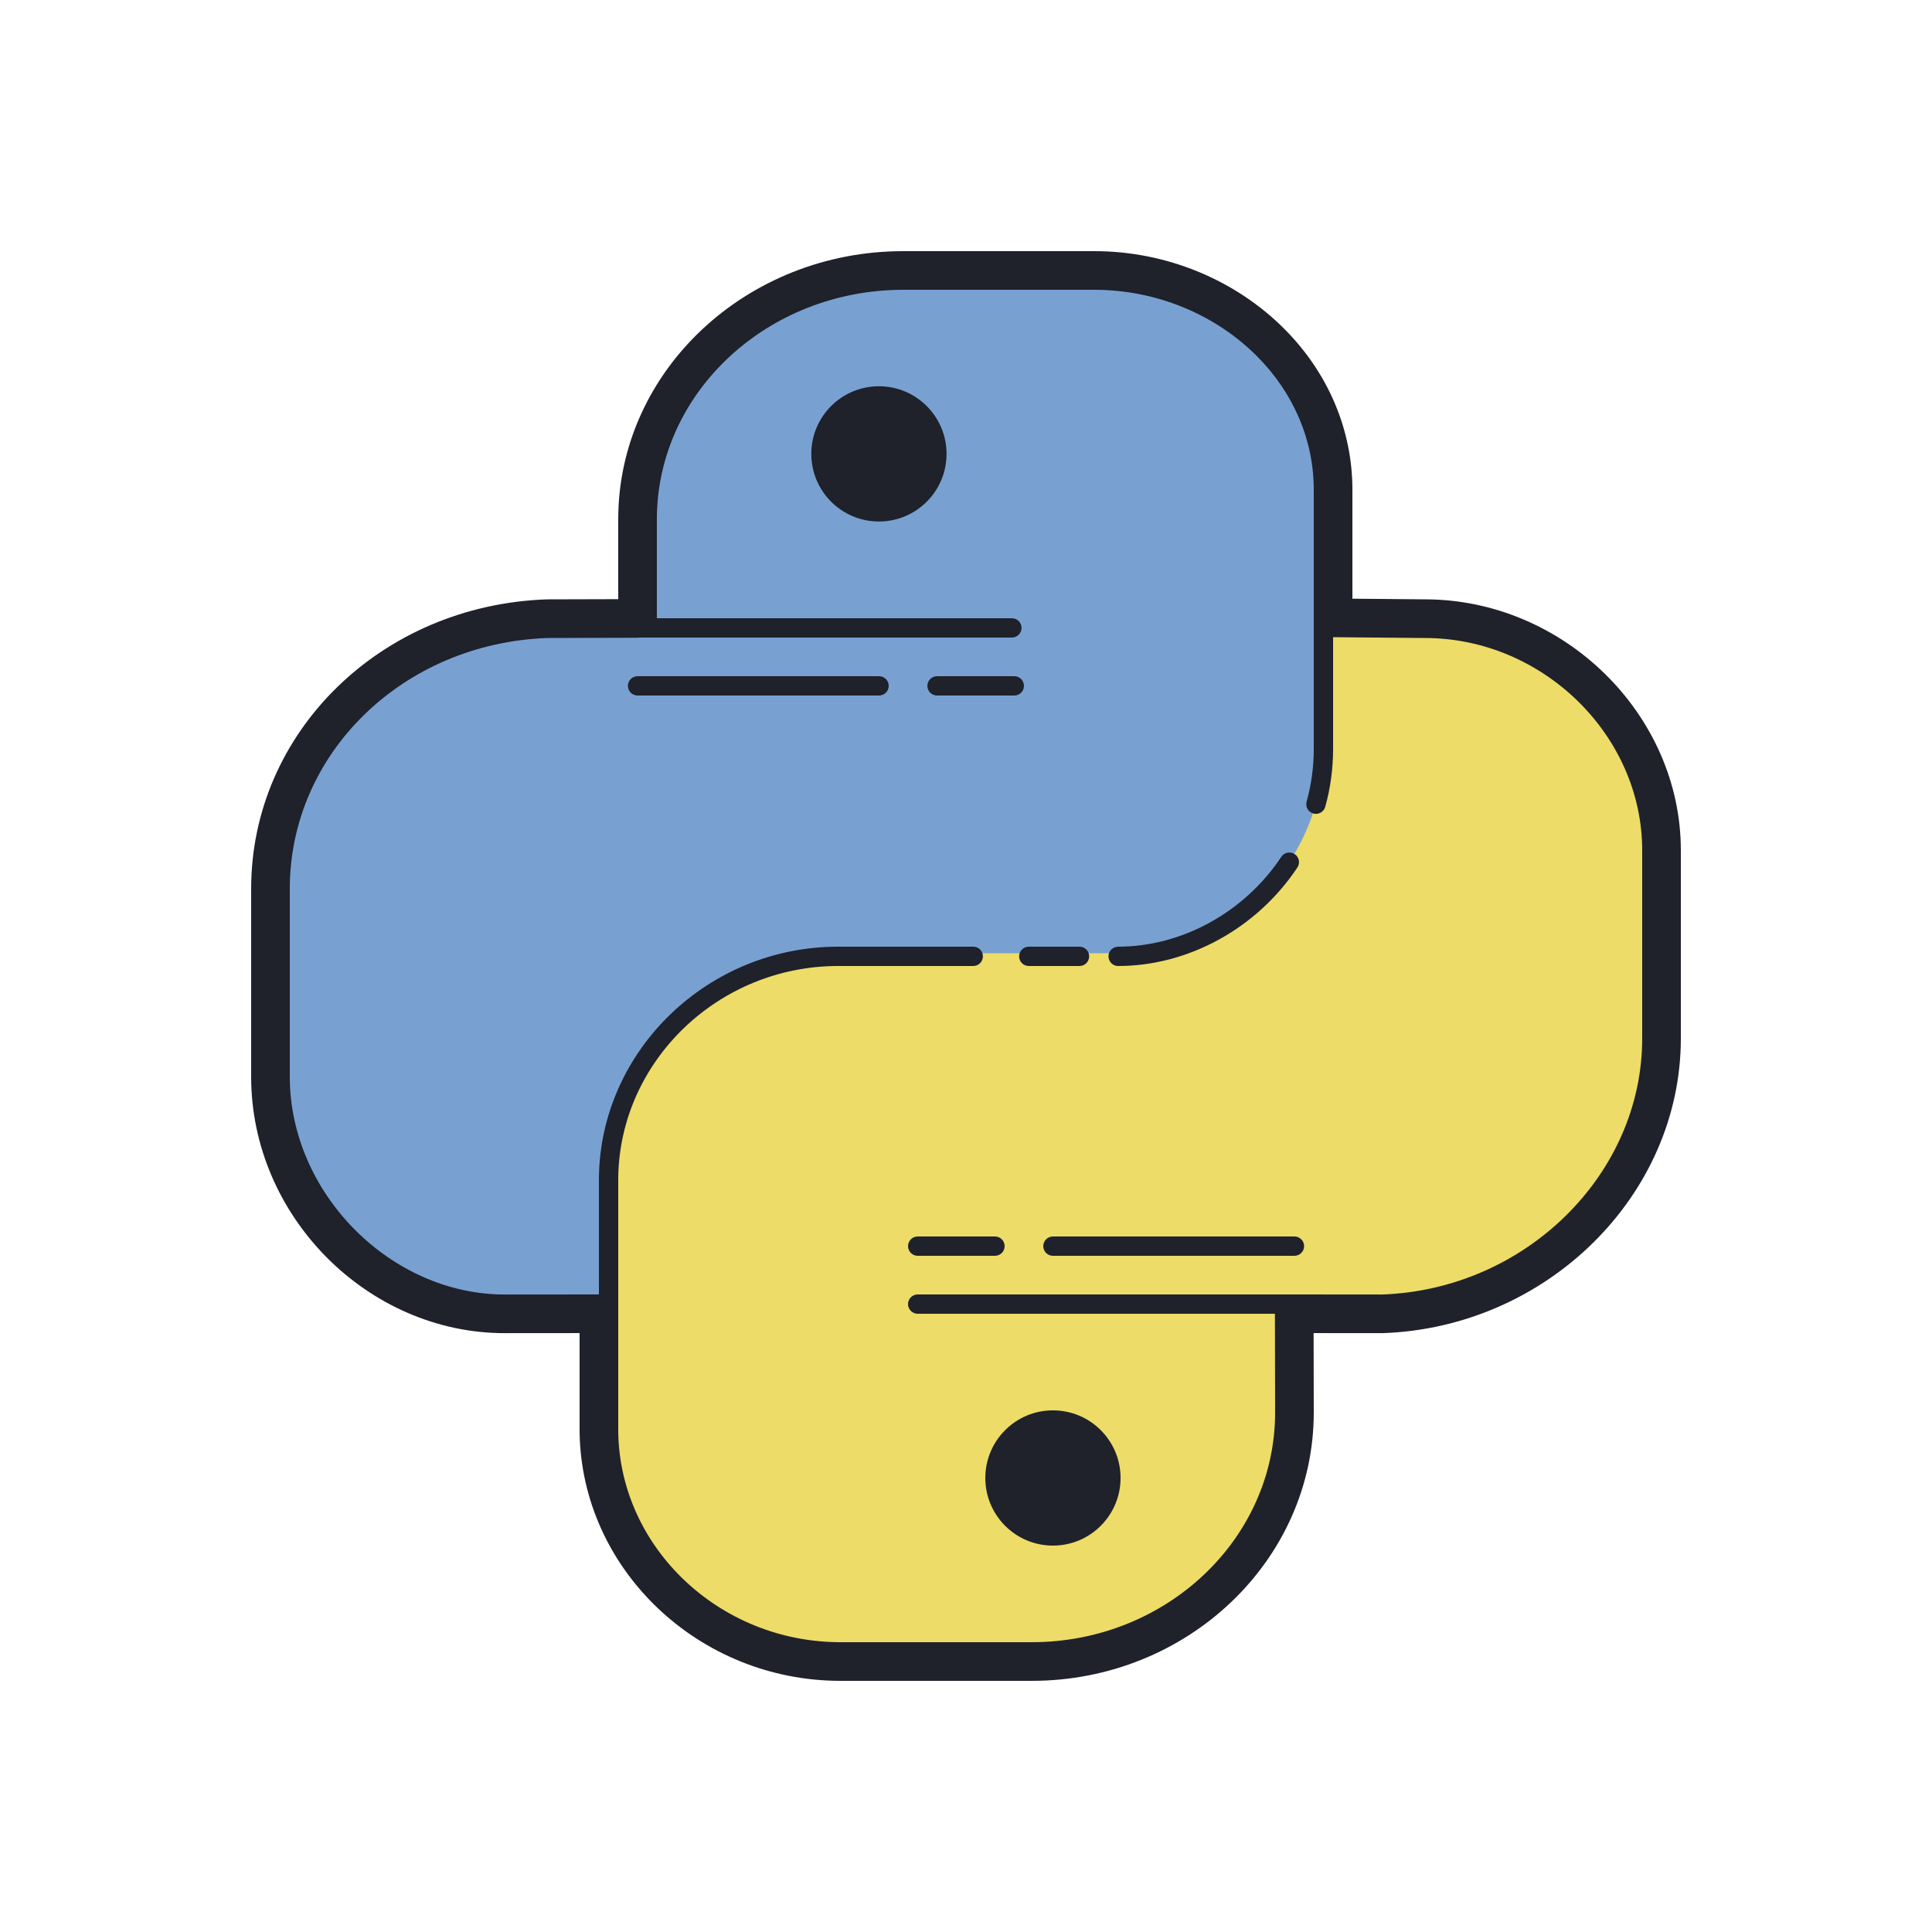
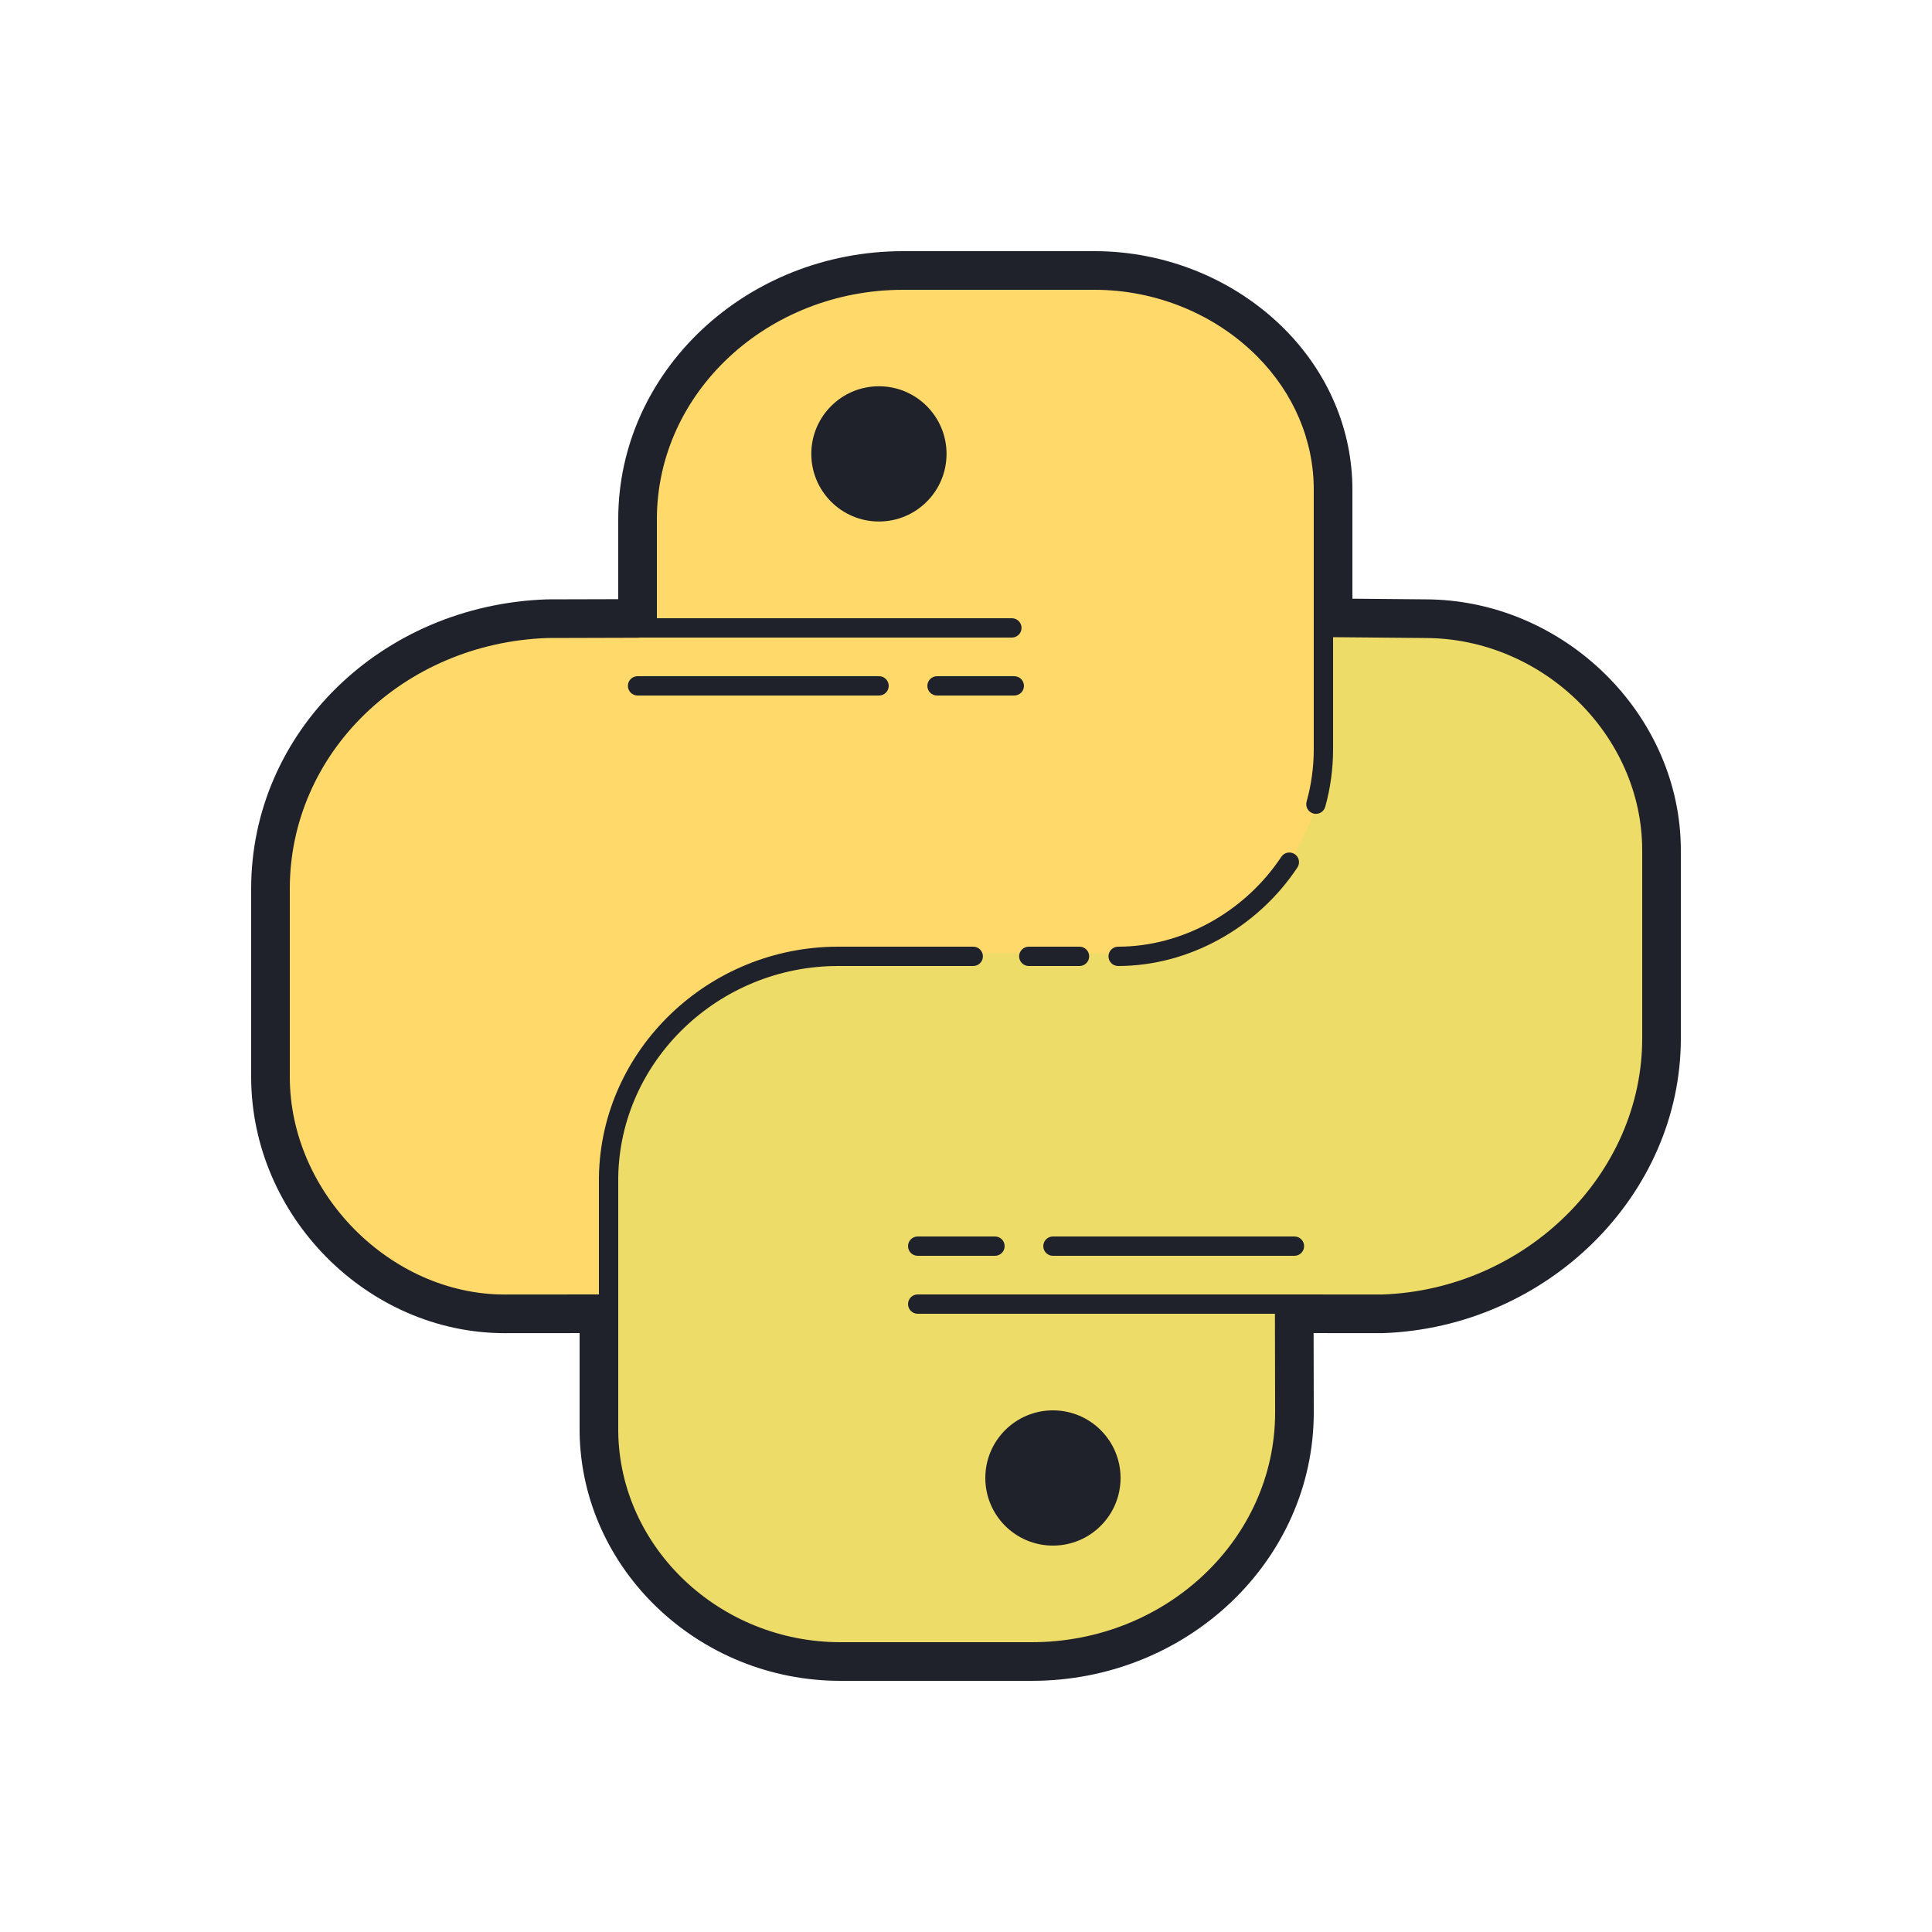
- <svg xmlns="http://www.w3.org/2000/svg" viewBox="0 0 100 100" width="400px" height="400px" baseProfile="basic">
-   <path fill="#472b29" d="M63.309,25.752c1.891,0,3.577,1.279,4.1,3.112c0.054,0.19-0.056,0.387-0.245,0.441 c-0.034,0.009-0.067,0.013-0.098,0.013c-0.155,0-0.298-0.103-0.342-0.26c-0.435-1.526-1.839-2.593-3.413-2.593 c-0.167,0-0.328,0.02-0.488,0.041c-0.017,0.003-0.033,0.004-0.05,0.004c-0.173,0-0.327-0.131-0.351-0.31 c-0.027-0.195,0.11-0.375,0.305-0.401C62.916,25.774,63.11,25.752,63.309,25.752L63.309,25.752z" />
-   <path fill="#78a1d1" d="M33.468,32.022l0.023-5.135C33.491,19.592,39.457,14,46.75,14h9.905 c6.564,0,11.834,5.002,11.811,11.418v13.207c0.023,6.713-5.299,12.035-11.864,12.035H42.075c-5.835,0-10.565,4.73-10.565,10.565 l-0.101,6.779h-5.283C19.561,68.004,14,62.303,14,55.738V46c0-7.83,6.52-13.708,14.344-13.978H33.468z" />
-   <path fill="#eddc67" d="M66.409,68.004l0.101,5.11C66.509,80.409,60.7,86,53.406,86H43.5c-6.564,0-11.991-5-12.092-11.875 V60.916c0.101-6.254,5.423-11.576,11.987-11.576h14.528c5.835,0,10.565-4.73,10.565-10.565l-0.023-6.753h5.283 c6.566,0,12.25,5.425,12.25,11.99v9.738c0,7.83-6.644,13.985-14.468,14.254H66.409z" />
-   <circle cx="45.493" cy="23.493" r="3.5" fill="#1f212b" />
-   <circle cx="54.5" cy="76.5" r="3.5" fill="#1f212b" />
-   <path fill="#1f212b" d="M53.406,87H43.5c-7.34,0-13.396-5.771-13.5-12.864v-5.135l-3.874,0.003 C19.011,69.004,13,62.929,13,55.738V46c0-8.103,6.725-14.682,15.31-14.977L32,31.013v-4.138C32,19.225,38.617,13,46.75,13h9.905 c3.694,0,7.275,1.468,9.826,4.027c2.279,2.288,3.529,5.254,3.519,8.352v5.609l3.754,0.034C80.935,31.024,87,36.972,87,44.012v9.738 c0,8.117-6.924,14.96-15.434,15.253l-3.574-0.002L68,73.112C68,80.771,61.453,87,53.406,87z M31,67c0.265,0,0.52,0.105,0.707,0.293 S32,67.734,32,68v6.121C32.088,80.113,37.247,85,43.5,85h9.906C60.351,85,66,79.668,66,73.114l-0.01-5.112 c-0.001-0.266,0.104-0.521,0.293-0.709C66.471,67.105,66.725,67,66.99,67h0.001l4.542,0.004C78.943,66.748,85,60.802,85,53.75 v-9.738c0-5.957-5.152-10.989-11.25-10.989c-0.003,0-0.006,0-0.009,0l-4.75-0.043c-0.549-0.005-0.991-0.451-0.991-1v-6.604 c0.009-2.565-1.033-5.027-2.936-6.936C62.887,16.254,59.821,15,56.655,15H46.75C39.72,15,34,20.327,34,26.875v5.135 c0,0.551-0.446,0.998-0.997,1l-4.656,0.013C20.876,33.28,15,38.981,15,46v9.738c0,6.001,5.198,11.266,11.125,11.266L31,67L31,67z" />
-   <path fill="#1f212b" d="M52.375,33h-19.5c-0.276,0-0.5-0.224-0.5-0.5s0.224-0.5,0.5-0.5h19.5c0.276,0,0.5,0.224,0.5,0.5 S52.651,33,52.375,33z" />
-   <path fill="#1f212b" d="M67,68H47.5c-0.276,0-0.5-0.224-0.5-0.5s0.224-0.5,0.5-0.5H67c0.276,0,0.5,0.224,0.5,0.5 S67.276,68,67,68z" />
-   <path fill="#1f212b" d="M67,65H54.5c-0.276,0-0.5-0.224-0.5-0.5s0.224-0.5,0.5-0.5H67c0.276,0,0.5,0.224,0.5,0.5 S67.276,65,67,65z" />
-   <path fill="#1f212b" d="M51.5,65h-4c-0.276,0-0.5-0.224-0.5-0.5s0.224-0.5,0.5-0.5h4c0.276,0,0.5,0.224,0.5,0.5 S51.776,65,51.5,65z" />
-   <path fill="#1f212b" d="M45.5,36H33c-0.276,0-0.5-0.224-0.5-0.5S32.724,35,33,35h12.5c0.276,0,0.5,0.224,0.5,0.5 S45.776,36,45.5,36z" />
-   <path fill="#1f212b" d="M52.5,36h-4c-0.276,0-0.5-0.224-0.5-0.5s0.224-0.5,0.5-0.5h4c0.276,0,0.5,0.224,0.5,0.5 S52.776,36,52.5,36z" />
-   <path fill="#1f212b" d="M68.112,42.125c-0.044,0-0.09-0.006-0.135-0.019c-0.266-0.074-0.421-0.35-0.347-0.616 C67.876,40.612,68,39.699,68,38.774v-6.649c0-0.276,0.224-0.5,0.5-0.5s0.5,0.224,0.5,0.5v6.649c0,1.016-0.137,2.02-0.406,2.985 C68.532,41.98,68.331,42.125,68.112,42.125z" />
-   <path fill="#1f212b" d="M57.875,50c-0.276,0-0.5-0.224-0.5-0.5s0.224-0.5,0.5-0.5c3.304,0,6.54-1.782,8.446-4.651 c0.152-0.232,0.465-0.292,0.692-0.14c0.23,0.152,0.293,0.463,0.14,0.692C65.064,48.047,61.509,50,57.875,50z" />
-   <path fill="#1f212b" d="M55.875,50H53.25c-0.276,0-0.5-0.224-0.5-0.5s0.224-0.5,0.5-0.5h2.625c0.276,0,0.5,0.224,0.5,0.5 S56.151,50,55.875,50z" />
-   <path fill="#1f212b" d="M31.5,74.625c-0.276,0-0.5-0.224-0.5-0.5V60.916C31.105,54.342,36.659,49,43.379,49h6.996 c0.276,0,0.5,0.224,0.5,0.5s-0.224,0.5-0.5,0.5h-6.996C37.201,50,32.097,54.9,32,60.924v13.201C32,74.401,31.776,74.625,31.5,74.625 z" />
+ <svg xmlns="http://www.w3.org/2000/svg" viewBox="0 0 100 100" width="400px" height="400px" version="1.1" id="svg34">
+   <defs id="defs38" />
+   <path fill="#472b29" d="M63.309,25.752c1.891,0,3.577,1.279,4.1,3.112c0.054,0.19-0.056,0.387-0.245,0.441 c-0.034,0.009-0.067,0.013-0.098,0.013c-0.155,0-0.298-0.103-0.342-0.26c-0.435-1.526-1.839-2.593-3.413-2.593 c-0.167,0-0.328,0.02-0.488,0.041c-0.017,0.003-0.033,0.004-0.05,0.004c-0.173,0-0.327-0.131-0.351-0.31 c-0.027-0.195,0.11-0.375,0.305-0.401C62.916,25.774,63.11,25.752,63.309,25.752L63.309,25.752z" id="path2" />
+   <path fill="#78a1d1" d="M33.468,32.022l0.023-5.135C33.491,19.592,39.457,14,46.75,14h9.905 c6.564,0,11.834,5.002,11.811,11.418v13.207c0.023,6.713-5.299,12.035-11.864,12.035H42.075c-5.835,0-10.565,4.73-10.565,10.565 l-0.101,6.779h-5.283C19.561,68.004,14,62.303,14,55.738V46c0-7.83,6.52-13.708,14.344-13.978H33.468z" id="path4" style="fill:#ffda6b;fill-opacity:1" />
+   <path fill="#eddc67" d="M66.409,68.004l0.101,5.11C66.509,80.409,60.7,86,53.406,86H43.5c-6.564,0-11.991-5-12.092-11.875 V60.916c0.101-6.254,5.423-11.576,11.987-11.576h14.528c5.835,0,10.565-4.73,10.565-10.565l-0.023-6.753h5.283 c6.566,0,12.25,5.425,12.25,11.99v9.738c0,7.83-6.644,13.985-14.468,14.254H66.409z" id="path6" />
+   <circle cx="45.493" cy="23.493" r="3.5" fill="#1f212b" id="circle8" />
+   <circle cx="54.5" cy="76.5" r="3.5" fill="#1f212b" id="circle10" />
+   <path fill="#1f212b" d="M53.406,87H43.5c-7.34,0-13.396-5.771-13.5-12.864v-5.135l-3.874,0.003 C19.011,69.004,13,62.929,13,55.738V46c0-8.103,6.725-14.682,15.31-14.977L32,31.013v-4.138C32,19.225,38.617,13,46.75,13h9.905 c3.694,0,7.275,1.468,9.826,4.027c2.279,2.288,3.529,5.254,3.519,8.352v5.609l3.754,0.034C80.935,31.024,87,36.972,87,44.012v9.738 c0,8.117-6.924,14.96-15.434,15.253l-3.574-0.002L68,73.112C68,80.771,61.453,87,53.406,87z M31,67c0.265,0,0.52,0.105,0.707,0.293 S32,67.734,32,68v6.121C32.088,80.113,37.247,85,43.5,85h9.906C60.351,85,66,79.668,66,73.114l-0.01-5.112 c-0.001-0.266,0.104-0.521,0.293-0.709C66.471,67.105,66.725,67,66.99,67h0.001l4.542,0.004C78.943,66.748,85,60.802,85,53.75 v-9.738c0-5.957-5.152-10.989-11.25-10.989c-0.003,0-0.006,0-0.009,0l-4.75-0.043c-0.549-0.005-0.991-0.451-0.991-1v-6.604 c0.009-2.565-1.033-5.027-2.936-6.936C62.887,16.254,59.821,15,56.655,15H46.75C39.72,15,34,20.327,34,26.875v5.135 c0,0.551-0.446,0.998-0.997,1l-4.656,0.013C20.876,33.28,15,38.981,15,46v9.738c0,6.001,5.198,11.266,11.125,11.266L31,67L31,67z" id="path12" />
+   <path fill="#1f212b" d="M52.375,33h-19.5c-0.276,0-0.5-0.224-0.5-0.5s0.224-0.5,0.5-0.5h19.5c0.276,0,0.5,0.224,0.5,0.5 S52.651,33,52.375,33z" id="path14" />
+   <path fill="#1f212b" d="M67,68H47.5c-0.276,0-0.5-0.224-0.5-0.5s0.224-0.5,0.5-0.5H67c0.276,0,0.5,0.224,0.5,0.5 S67.276,68,67,68z" id="path16" />
+   <path fill="#1f212b" d="M67,65H54.5c-0.276,0-0.5-0.224-0.5-0.5s0.224-0.5,0.5-0.5H67c0.276,0,0.5,0.224,0.5,0.5 S67.276,65,67,65z" id="path18" />
+   <path fill="#1f212b" d="M51.5,65h-4c-0.276,0-0.5-0.224-0.5-0.5s0.224-0.5,0.5-0.5h4c0.276,0,0.5,0.224,0.5,0.5 S51.776,65,51.5,65z" id="path20" />
+   <path fill="#1f212b" d="M45.5,36H33c-0.276,0-0.5-0.224-0.5-0.5S32.724,35,33,35h12.5c0.276,0,0.5,0.224,0.5,0.5 S45.776,36,45.5,36z" id="path22" />
+   <path fill="#1f212b" d="M52.5,36h-4c-0.276,0-0.5-0.224-0.5-0.5s0.224-0.5,0.5-0.5h4c0.276,0,0.5,0.224,0.5,0.5 S52.776,36,52.5,36z" id="path24" />
+   <path fill="#1f212b" d="M68.112,42.125c-0.044,0-0.09-0.006-0.135-0.019c-0.266-0.074-0.421-0.35-0.347-0.616 C67.876,40.612,68,39.699,68,38.774v-6.649c0-0.276,0.224-0.5,0.5-0.5s0.5,0.224,0.5,0.5v6.649c0,1.016-0.137,2.02-0.406,2.985 C68.532,41.98,68.331,42.125,68.112,42.125z" id="path26" />
+   <path fill="#1f212b" d="M57.875,50c-0.276,0-0.5-0.224-0.5-0.5s0.224-0.5,0.5-0.5c3.304,0,6.54-1.782,8.446-4.651 c0.152-0.232,0.465-0.292,0.692-0.14c0.23,0.152,0.293,0.463,0.14,0.692C65.064,48.047,61.509,50,57.875,50z" id="path28" />
+   <path fill="#1f212b" d="M55.875,50H53.25c-0.276,0-0.5-0.224-0.5-0.5s0.224-0.5,0.5-0.5h2.625c0.276,0,0.5,0.224,0.5,0.5 S56.151,50,55.875,50z" id="path30" />
+   <path fill="#1f212b" d="M31.5,74.625c-0.276,0-0.5-0.224-0.5-0.5V60.916C31.105,54.342,36.659,49,43.379,49h6.996 c0.276,0,0.5,0.224,0.5,0.5s-0.224,0.5-0.5,0.5h-6.996C37.201,50,32.097,54.9,32,60.924v13.201C32,74.401,31.776,74.625,31.5,74.625 z" id="path32" />
</svg>
